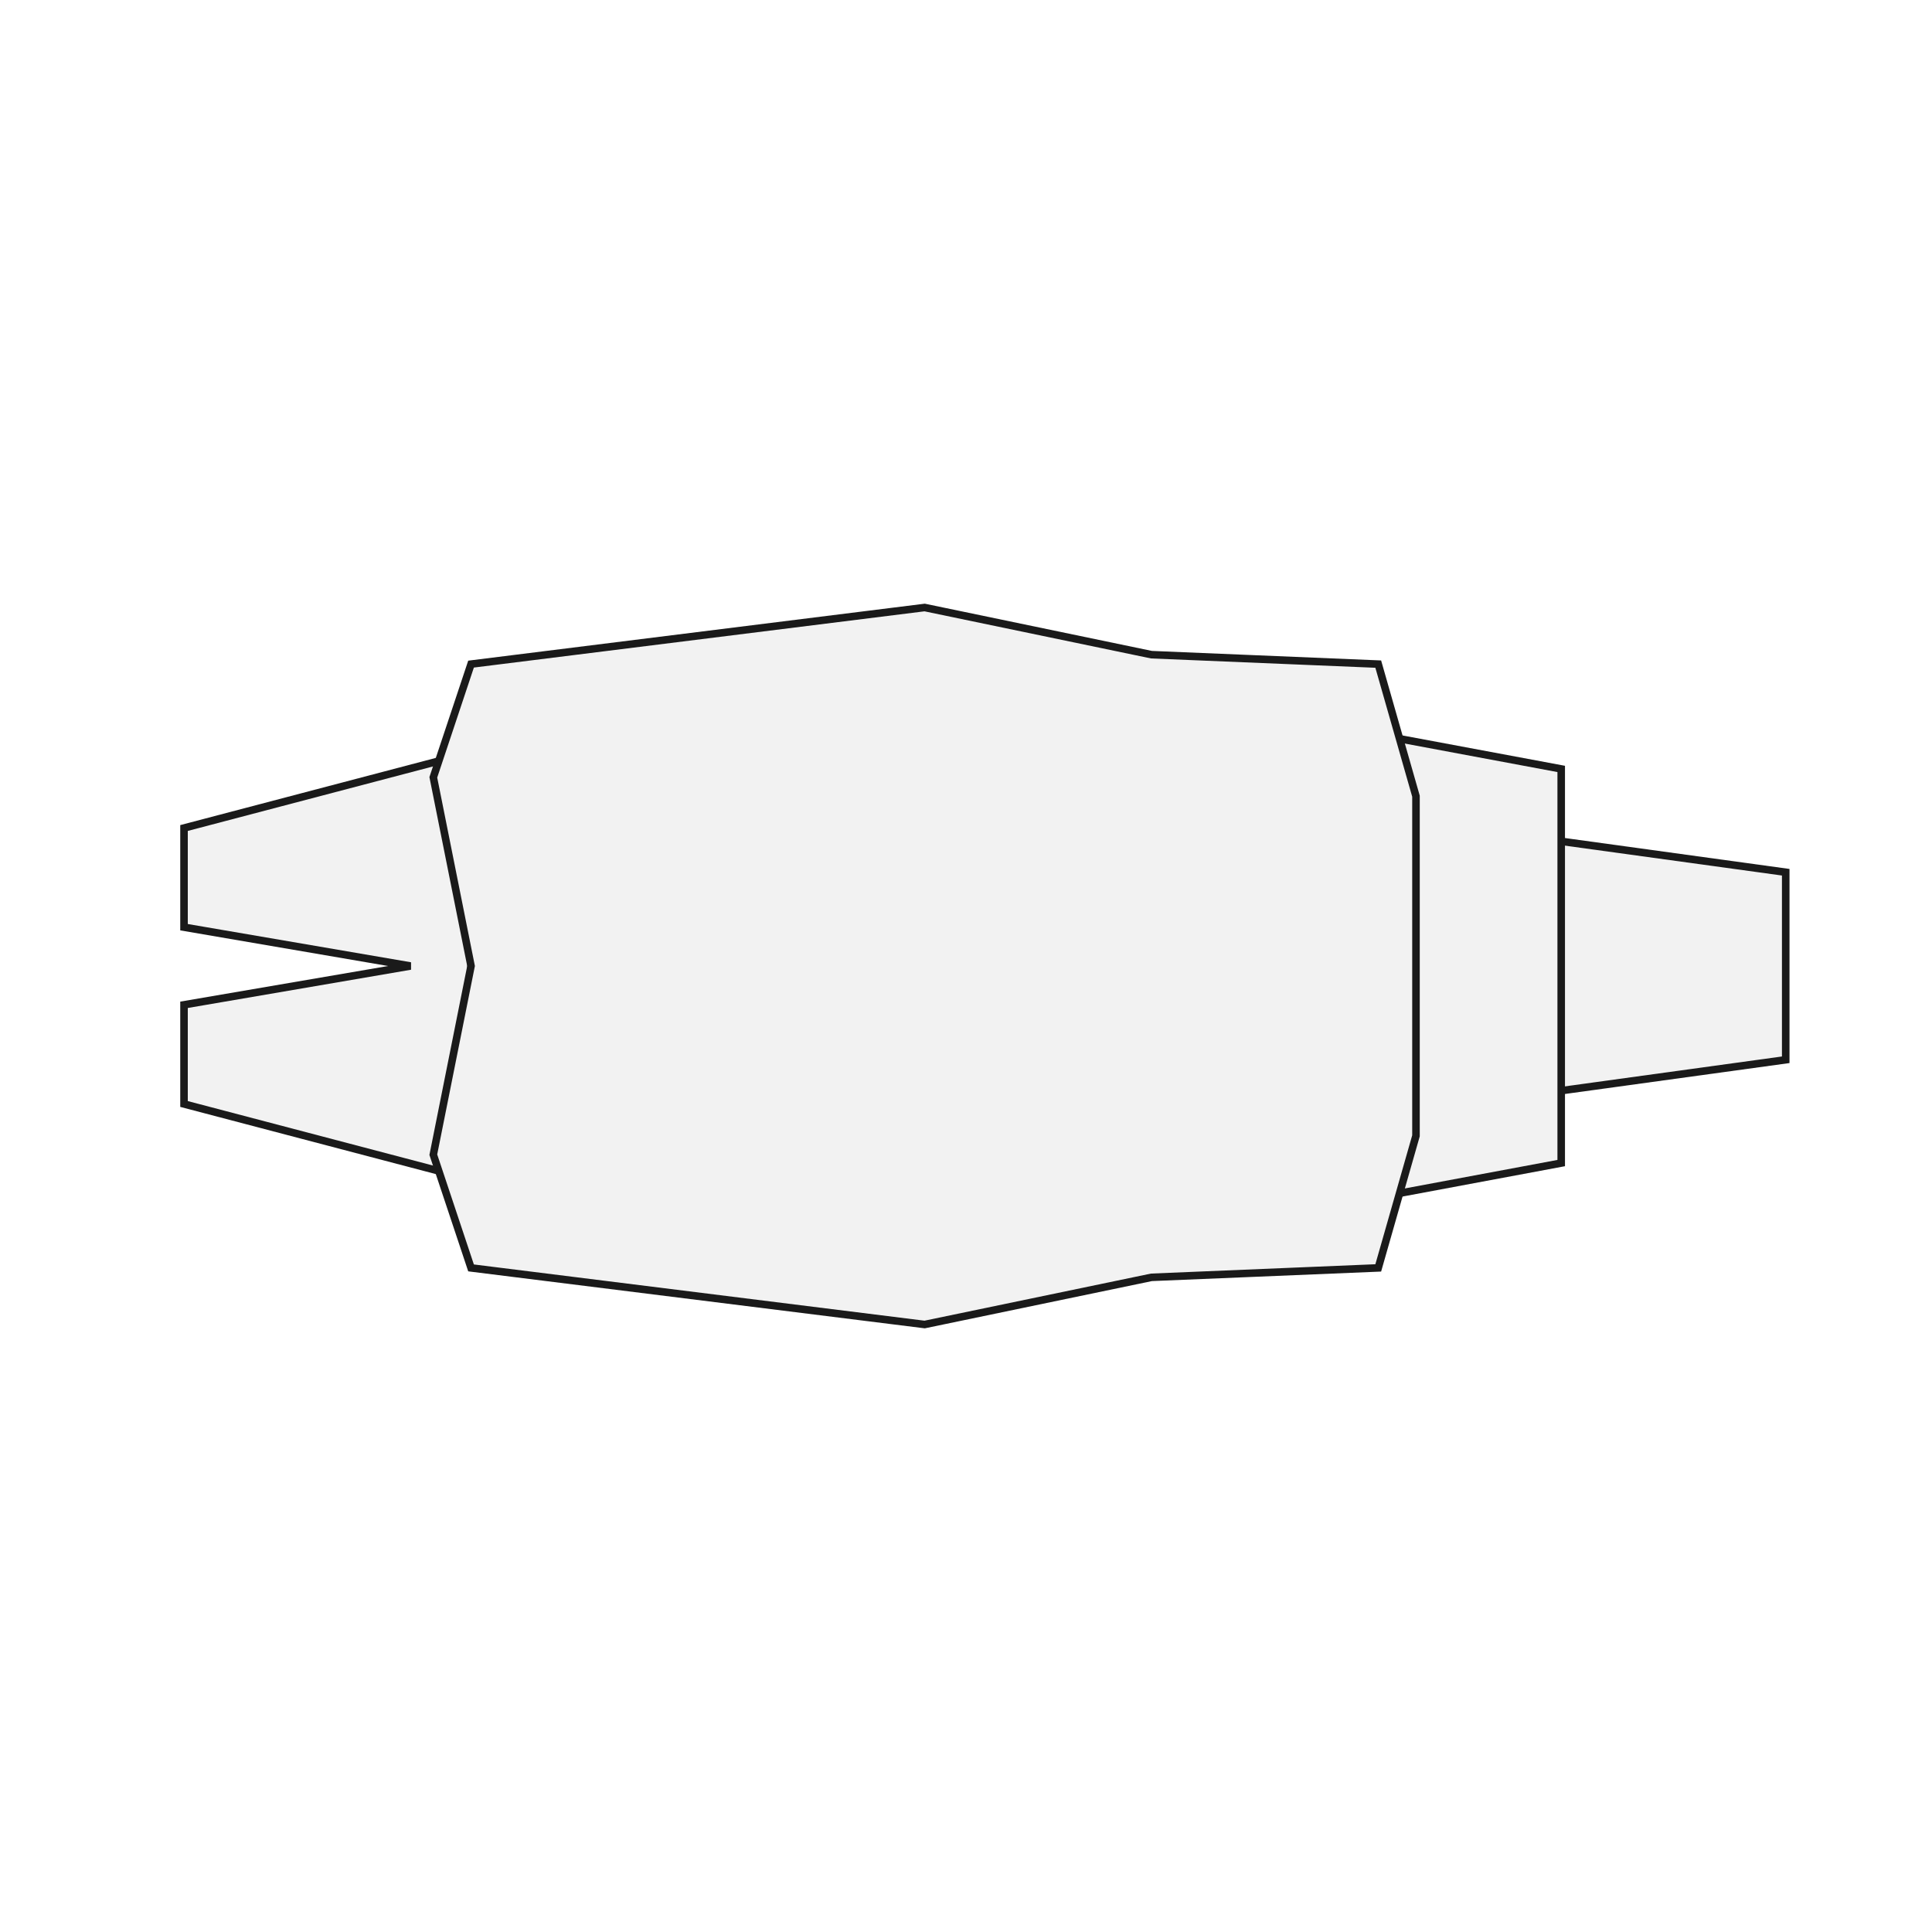
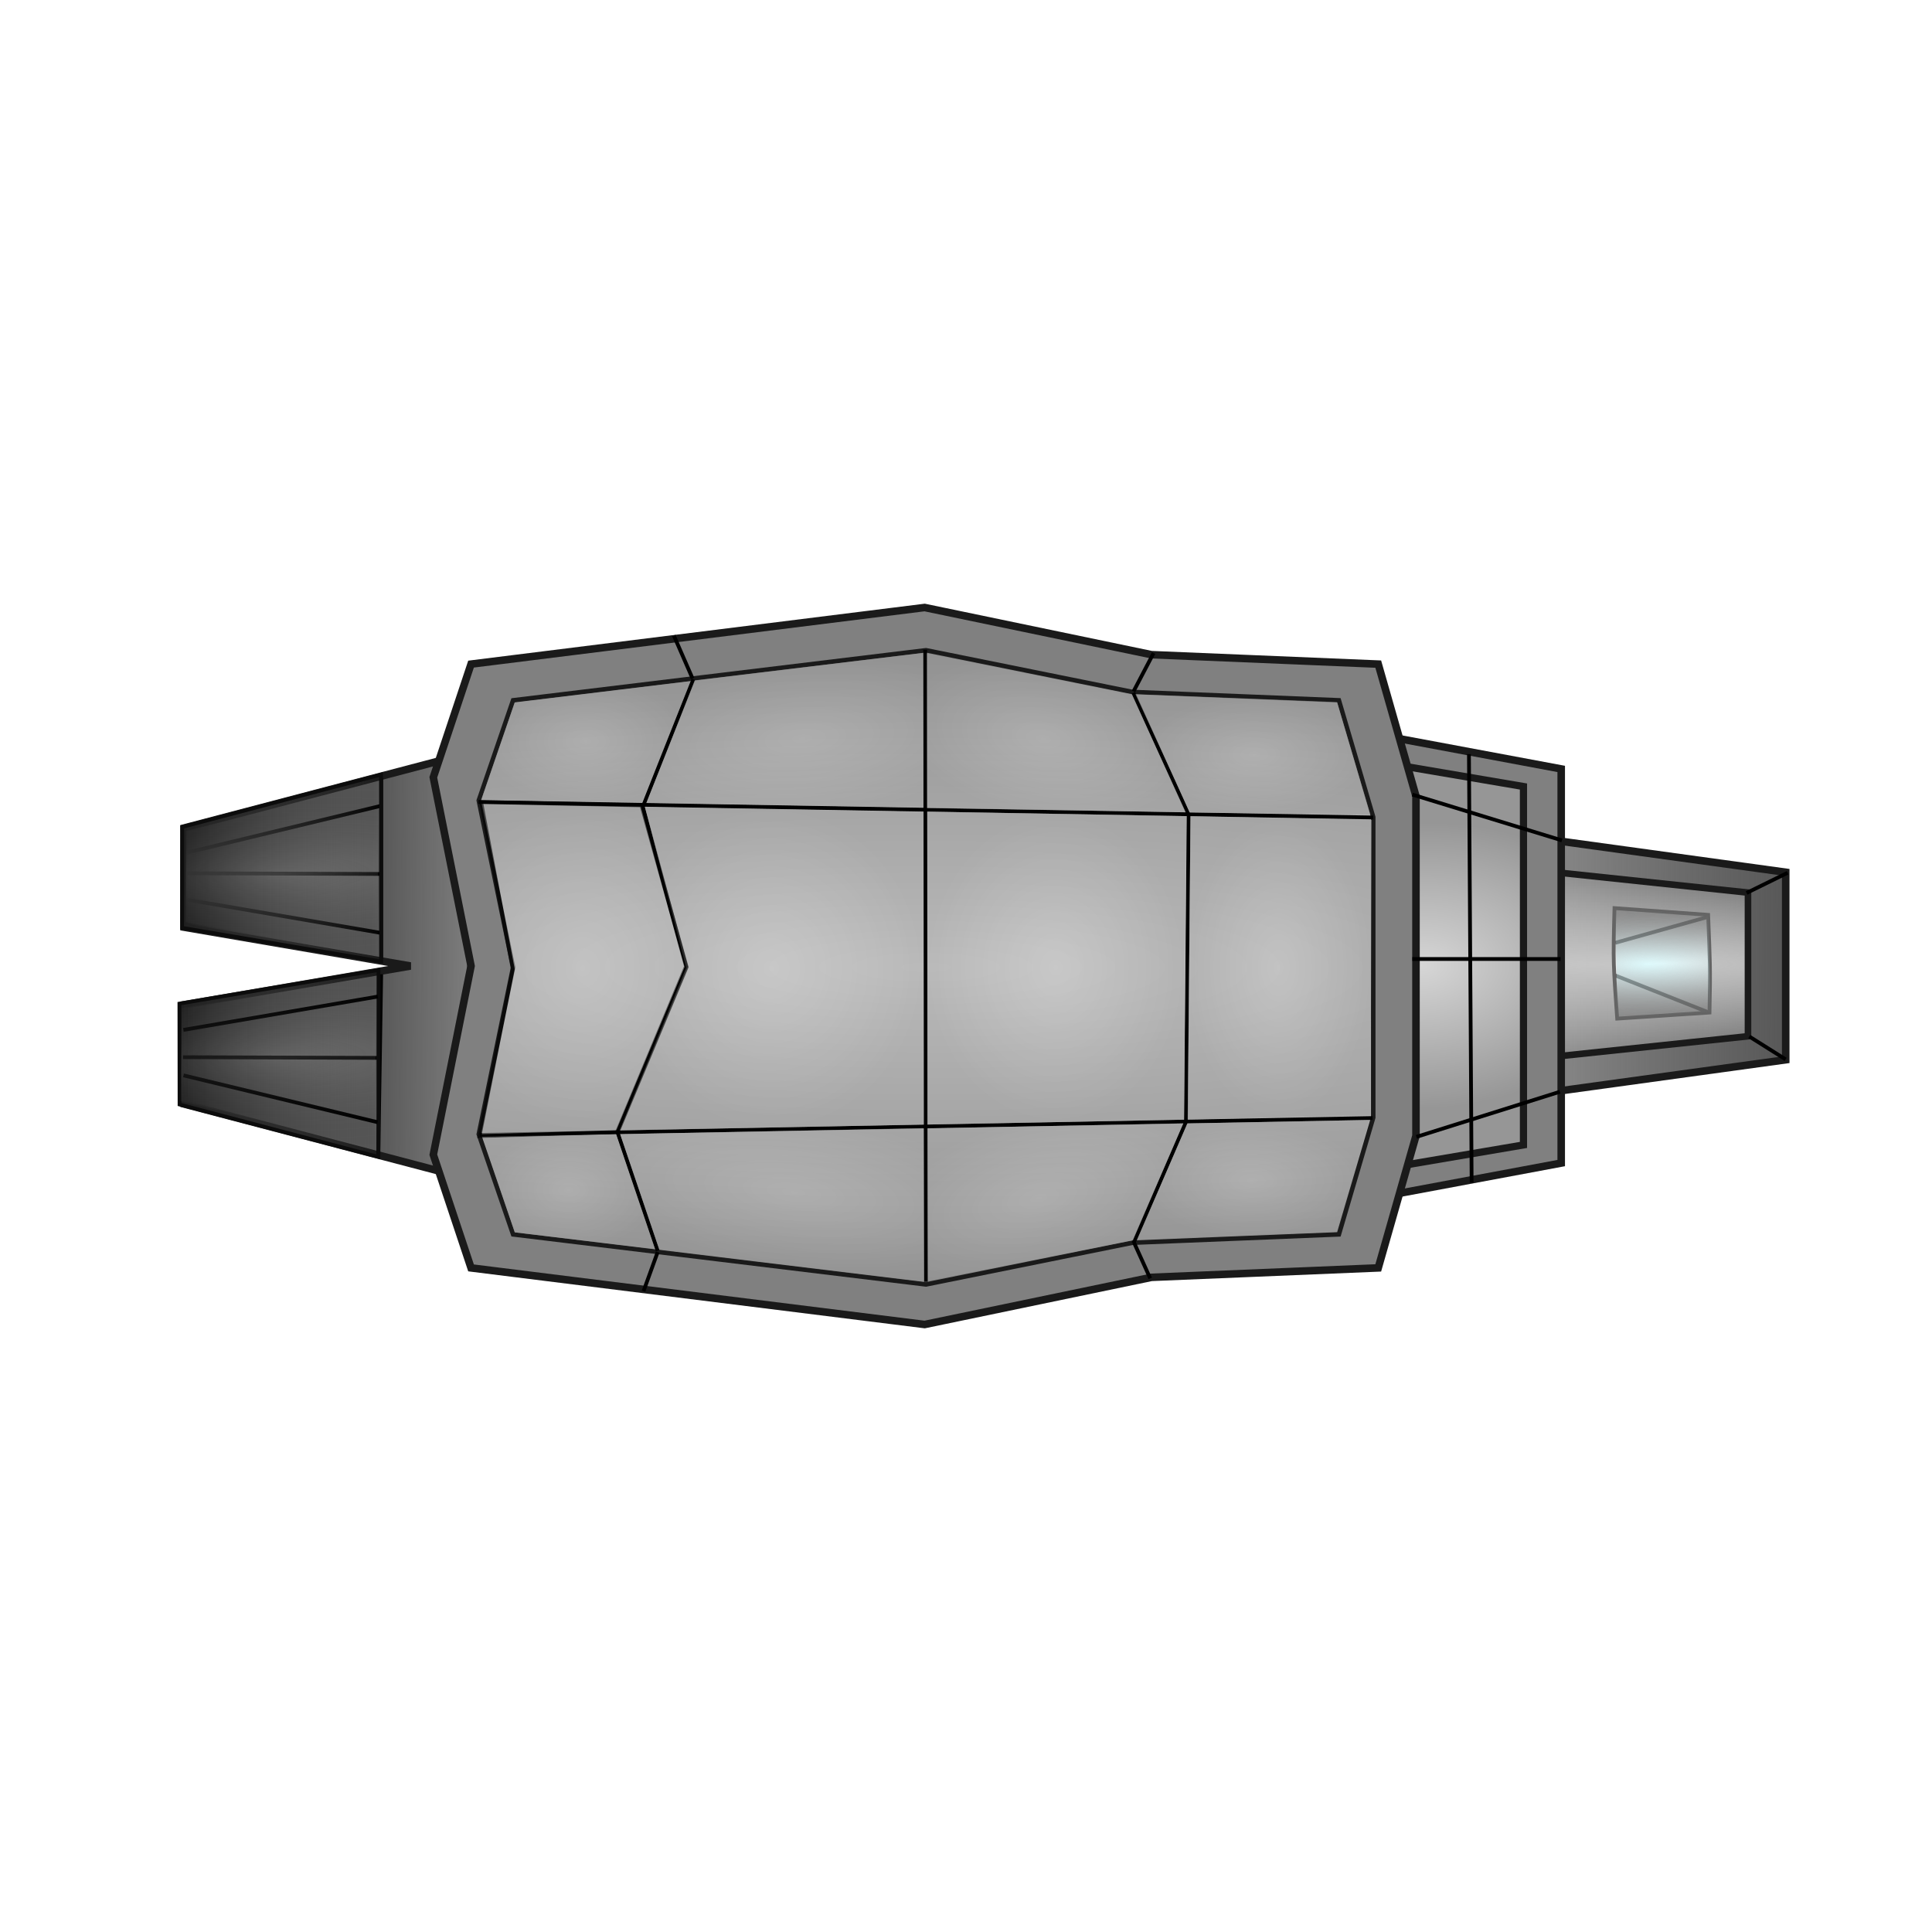
- <svg xmlns="http://www.w3.org/2000/svg" width="512" height="512" id="svg2" version="1.1">
-   <defs id="defs4" />
+ <svg xmlns="http://www.w3.org/2000/svg" xmlns:xlink="http://www.w3.org/1999/xlink" width="512" height="512" id="svg2" version="1.1">
+   <defs id="defs4">
+     <linearGradient id="linearGradient3923">
+       <stop style="stop-color:#c3f9fe;stop-opacity:0.513;" offset="0" id="stop3925" />
+       <stop style="stop-color:#808080;stop-opacity:0;" offset="1" id="stop3927" />
+     </linearGradient>
+     <linearGradient id="linearGradient3859">
+       <stop style="stop-color:#bababa;stop-opacity:1;" offset="0" id="stop3861" />
+       <stop style="stop-color:#9c9c9c;stop-opacity:1;" offset="1" id="stop3863" />
+     </linearGradient>
+     <linearGradient id="linearGradient5476">
+       <stop style="stop-color:#555555;stop-opacity:1;" offset="0" id="stop5478" />
+       <stop style="stop-color:#808080;stop-opacity:0;" offset="1" id="stop5480" />
+     </linearGradient>
+     <linearGradient id="linearGradient5466">
+       <stop id="stop5468" offset="0" style="stop-color:#ffffff;stop-opacity:1;" />
+       <stop id="stop5470" offset="1" style="stop-color:#000000;stop-opacity:0;" />
+     </linearGradient>
+     <linearGradient id="linearGradient5432">
+       <stop style="stop-color:#c6c6c6;stop-opacity:1;" offset="0" id="stop5434" />
+       <stop style="stop-color:#d8d8d8;stop-opacity:0;" offset="1" id="stop5436" />
+     </linearGradient>
+     <linearGradient id="linearGradient5416">
+       <stop style="stop-color:#d6d6d6;stop-opacity:1;" offset="0" id="stop5418" />
+       <stop style="stop-color:#969696;stop-opacity:1;" offset="1" id="stop5420" />
+     </linearGradient>
+     <linearGradient id="linearGradient5408">
+       <stop style="stop-color:#e4e4e4;stop-opacity:1;" offset="0" id="stop5410" />
+       <stop style="stop-color:#808080;stop-opacity:1;" offset="1" id="stop5412" />
+     </linearGradient>
+     <linearGradient id="linearGradient5402">
+       <stop id="stop5404" offset="0" style="stop-color:#4f4f4f;stop-opacity:1;" />
+       <stop id="stop5406" offset="1" style="stop-color:#000000;stop-opacity:0;" />
+     </linearGradient>
+     <linearGradient id="linearGradient3780">
+       <stop style="stop-color:#1f1f1f;stop-opacity:1;" offset="0" id="stop3782" />
+       <stop style="stop-color:#595959;stop-opacity:0;" offset="1" id="stop3784" />
+     </linearGradient>
+     <linearGradient xlink:href="#linearGradient3780" id="linearGradient5294" x1="206.143" y1="1033.637" x2="206.25" y2="981.137" gradientUnits="userSpaceOnUse" gradientTransform="translate(25.26786,-43.48214)" />
+     <linearGradient xlink:href="#linearGradient5402" id="linearGradient5366" x1="256.898" y1="549.609" x2="256.12" y2="729.614" gradientUnits="userSpaceOnUse" />
+     <radialGradient xlink:href="#linearGradient5408" id="radialGradient5414" cx="256.357" cy="793.284" fx="256.357" fy="793.284" r="84.934" gradientTransform="matrix(-0.9999987,-0.00163718,0.00840999,-5.136855,506.0424,4868.689)" gradientUnits="userSpaceOnUse" />
+     <radialGradient xlink:href="#linearGradient5432" id="radialGradient5438" cx="255.582" cy="611.763" fx="255.582" fy="611.763" r="27.572" gradientTransform="matrix(-0.9999979,0.0020594,-0.02747788,-13.34267,527.974,8773.788)" gradientUnits="userSpaceOnUse" />
+     <radialGradient xlink:href="#linearGradient5416" id="radialGradient5440" cx="255.927" cy="661.715" fx="255.927" fy="661.715" r="57.538" gradientTransform="matrix(-0.03480552,-0.9993941,0.6583602,-0.02292846,-170.8118,932.6591)" gradientUnits="userSpaceOnUse" />
+     <linearGradient xlink:href="#linearGradient5476" id="linearGradient5484" x1="255.884" y1="940.266" x2="257.253" y2="804.526" gradientUnits="userSpaceOnUse" />
+     <radialGradient xlink:href="#linearGradient5466" id="radialGradient5486" cx="255.301" cy="598.279" fx="255.301" fy="598.279" r="15.143" gradientTransform="matrix(1.589622,-0.02168062,0.1689087,12.38437,-251.5856,-6805.499)" gradientUnits="userSpaceOnUse" />
+     <radialGradient xlink:href="#linearGradient3859" id="radialGradient3865" cx="210.364" cy="312.903" fx="210.364" fy="312.903" r="41.411" gradientTransform="matrix(1.492917,0.1878217,-0.0639271,0.5081299,-83.68908,117.5241)" gradientUnits="userSpaceOnUse" />
+     <radialGradient xlink:href="#linearGradient3859" id="radialGradient3875" cx="204.43" cy="256.684" fx="204.43" fy="256.684" r="41.285" gradientTransform="matrix(1,0,0,1.064228,0,-16.48631)" gradientUnits="userSpaceOnUse" />
+     <radialGradient xlink:href="#linearGradient3859" id="radialGradient3887" cx="213.182" cy="196.815" fx="213.182" fy="196.815" r="37.911" gradientTransform="matrix(1.428639,-0.1271786,0.05045386,0.5667649,-101.9012,111.3145)" gradientUnits="userSpaceOnUse" />
+     <radialGradient xlink:href="#linearGradient3859" id="radialGradient3897" cx="155.268" cy="196.464" fx="155.268" fy="196.464" r="28.982" gradientTransform="matrix(1,0,0,0.6025877,0,78.07732)" gradientUnits="userSpaceOnUse" />
+     <radialGradient xlink:href="#linearGradient3859" id="radialGradient3907" cx="154.464" cy="256.554" fx="154.464" fy="256.554" r="28" gradientTransform="matrix(1.401928,-0.00901909,0.01022831,1.589891,-64.70763,-149.9454)" gradientUnits="userSpaceOnUse" />
+     <radialGradient xlink:href="#linearGradient3859" id="radialGradient3917" cx="150.714" cy="315.393" fx="150.714" fy="315.393" r="24.25" gradientTransform="matrix(1,0,0,0.675994,0,102.1892)" gradientUnits="userSpaceOnUse" />
+     <linearGradient xlink:href="#linearGradient3780" id="linearGradient3919" gradientUnits="userSpaceOnUse" gradientTransform="matrix(-1,0,0,1,486.583,-42.76786)" x1="206.143" y1="1033.637" x2="206.25" y2="981.137" />
+     <radialGradient xlink:href="#linearGradient3923" id="radialGradient3929" cx="436.512" cy="255.516" fx="436.512" fy="255.516" r="13.127" gradientTransform="matrix(3.46249,-0.0096191,0.00317892,1.144283,-1075.719,-32.63573)" gradientUnits="userSpaceOnUse" />
+     <radialGradient xlink:href="#linearGradient3859" id="radialGradient3939" cx="276.518" cy="196.88" fx="276.518" fy="196.88" r="35.411" gradientTransform="matrix(1.105883,0.1993055,-0.1052682,0.5840992,-8.553259,25.7305)" gradientUnits="userSpaceOnUse" />
+     <radialGradient xlink:href="#linearGradient3859" id="radialGradient3949" cx="279.812" cy="256.431" fx="279.812" fy="256.431" r="35.098" gradientTransform="matrix(1,0,0,1.201468,0,-51.66273)" gradientUnits="userSpaceOnUse" />
+     <radialGradient xlink:href="#linearGradient3859" id="radialGradient3959" cx="276.685" cy="315.333" fx="276.685" fy="315.333" r="34.593" gradientTransform="matrix(1.320051,-0.3045651,0.1411131,0.6116147,-134.4615,208.9646)" gradientUnits="userSpaceOnUse" />
+     <radialGradient xlink:href="#linearGradient3859" id="radialGradient3971" cx="332.411" cy="199.946" fx="332.411" fy="199.946" r="31.518" gradientTransform="matrix(1,0,0,0.5070821,0,98.55718)" gradientUnits="userSpaceOnUse" />
+     <radialGradient xlink:href="#linearGradient3859" id="radialGradient3981" cx="338.839" cy="256.464" fx="338.839" fy="256.464" r="25.232" gradientTransform="matrix(1,0,0,1.626327,0,-160.6305)" gradientUnits="userSpaceOnUse" />
+     <radialGradient xlink:href="#linearGradient3859" id="radialGradient3991" cx="331.786" cy="312.893" fx="331.786" fy="312.893" r="30.893" gradientTransform="matrix(1,0,0,0.5086705,0,153.7335)" gradientUnits="userSpaceOnUse" />
+     <radialGradient xlink:href="#linearGradient5466" id="radialGradient4008" cx="179.14" cy="976.54" fx="179.14" fy="976.54" r="25.261" gradientTransform="matrix(-0.9996561,0.02622425,-0.1299606,-4.954039,537.5835,5797.014)" gradientUnits="userSpaceOnUse" />
+     <radialGradient xlink:href="#linearGradient5466" id="radialGradient4012" gradientUnits="userSpaceOnUse" gradientTransform="matrix(-0.9996561,0.02622425,-0.1299606,-4.954039,585.9763,5798.085)" cx="179.14" cy="976.54" fx="179.14" fy="976.54" r="25.261" />
+   </defs>
  <g id="layer1" transform="translate(0,-540.3622)">
    <g id="g3762" transform="matrix(0,1,-1,0,1038.682,540.3622)">
-       <path id="rect3750" d="m 231.15,565.448 49.701,0 10,72.629 -69.701,0 z" style="color:#000000;fill:#f2f2f2;stroke:#1a1a1a;stroke-width:2;stroke-linecap:butt;stroke-linejoin:miter;stroke-miterlimit:4;stroke-opacity:1;stroke-dashoffset:0;marker:none;visibility:visible;display:inline;overflow:visible;enable-background:accumulate" />
-       <path id="rect3752" d="m 203.774,624.946 104.452,0 10,53.538 -124.452,0 z" style="color:#000000;fill:#f2f2f2;stroke:#1a1a1a;stroke-width:2;stroke-linecap:butt;stroke-linejoin:miter;stroke-miterlimit:4;stroke-opacity:1;stroke-dashoffset:0;marker:none;visibility:visible;display:inline;overflow:visible;enable-background:accumulate" />
-       <path id="rect3756" d="m 199.431,913.849 113.137,0 -20,76.066 -26.284,0 -10.284,-60 -10.284,60 -26.284,0 z" style="color:#000000;fill:#f2f2f2;stroke:#1a1a1a;stroke-width:2;stroke-linecap:butt;stroke-linejoin:miter;stroke-miterlimit:4;stroke-opacity:1;stroke-dashoffset:0;marker:none;visibility:visible;display:inline;overflow:visible;enable-background:accumulate" />
-       <path id="rect3754" d="m 175.995,673.433 35.003,-10 45.003,0 45.003,0 35.003,10 2.5,60.104 12.5,60.104 -7.5,60.104 -7.5,60.104 -30.003,10 -50.003,-10 -50.003,10 -30.003,-10 -7.5,-60.104 -7.5,-60.104 12.5,-60.104 z" style="color:#000000;fill:#f2f2f2;stroke:#1a1a1a;stroke-width:2;stroke-linecap:butt;stroke-linejoin:miter;stroke-miterlimit:4;stroke-opacity:1;stroke-dashoffset:0;marker:none;visibility:visible;display:inline;overflow:visible;enable-background:accumulate" />
+       <path id="rect3756" d="m 199.431,913.849 113.137,0 -20,76.066 -26.284,0 -10.284,-60 -10.284,60 -26.284,0 z" style="color:#000000;fill:url(#linearGradient5484);stroke:#1a1a1a;stroke-width:2;stroke-linecap:butt;stroke-linejoin:miter;stroke-miterlimit:4;stroke-opacity:1;stroke-dashoffset:0;marker:none;visibility:visible;display:inline;overflow:visible;enable-background:accumulate;fill-opacity:1" />
+       <path id="rect3750" d="m 231.15,565.448 49.701,0 10,72.629 -69.701,0 z" style="color:#000000;fill:url(#linearGradient5366);stroke:#1a1a1a;stroke-width:2;stroke-linecap:butt;stroke-linejoin:miter;stroke-miterlimit:4;stroke-opacity:1;stroke-dashoffset:0;marker:none;visibility:visible;display:inline;overflow:visible;enable-background:accumulate;fill-opacity:1" />
+       <path style="color:#000000;fill:url(#radialGradient5438);stroke:#1a1a1a;stroke-width:1.75;stroke-linecap:butt;stroke-linejoin:miter;stroke-miterlimit:4;stroke-opacity:1;stroke-dashoffset:0;marker:none;visibility:visible;display:inline;overflow:visible;enable-background:accumulate;fill-opacity:1" d="m 236.546,575.448 38.072,0 7.66,72.629 -53.393,0 z" id="path3771" />
+       <path id="rect3752" d="m 203.774,624.946 104.452,0 10,53.538 -124.452,0 z" style="color:#000000;fill:#808080;stroke:#1a1a1a;stroke-width:2;stroke-linecap:butt;stroke-linejoin:miter;stroke-miterlimit:4;stroke-opacity:1;stroke-dashoffset:0;marker:none;visibility:visible;display:inline;overflow:visible;enable-background:accumulate;fill-opacity:1" />
+       <path style="color:#000000;fill:url(#radialGradient5440);stroke:#1a1a1a;stroke-width:1.907;stroke-linecap:butt;stroke-linejoin:miter;stroke-miterlimit:4;stroke-opacity:1;stroke-dashoffset:0;marker:none;visibility:visible;display:inline;overflow:visible;enable-background:accumulate;fill-opacity:1.0" d="m 208.436,634.946 94.982,0 9.093,53.538 -113.169,0 z" id="path3773" />
+       <path style="fill:none;stroke:#000000;stroke-width:1px;stroke-linecap:butt;stroke-linejoin:miter;stroke-opacity:1" d="m 473.75,231.286 -10.893,5.357" id="path3802" transform="matrix(0,-1,1,0,0,1038.682)" />
+       <path id="rect3754" d="m 175.995,673.433 35.003,-10 45.003,0 45.003,0 35.003,10 2.5,60.104 12.5,60.104 -7.5,60.104 -7.5,60.104 -30.003,10 -50.003,-10 -50.003,10 -30.003,-10 -7.5,-60.104 -7.5,-60.104 12.5,-60.104 z" style="color:#000000;fill:#808080;stroke:#1a1a1a;stroke-width:2;stroke-linecap:butt;stroke-linejoin:miter;stroke-miterlimit:4;stroke-opacity:1;stroke-dashoffset:0;marker:none;visibility:visible;display:inline;overflow:visible;enable-background:accumulate;fill-opacity:1" />
+       <path style="color:#000000;fill:url(#radialGradient5414);stroke:#1a1a1a;stroke-width:1.195;stroke-linecap:butt;stroke-linejoin:miter;stroke-miterlimit:4;stroke-opacity:1;stroke-dashoffset:0;marker:none;visibility:visible;display:inline;overflow:visible;enable-background:accumulate;fill-opacity:1;stroke-dasharray:none" d="m 185.589,683.862 30.961,-9.103 39.807,0 39.807,0 30.961,9.103 2.211,54.711 11.057,54.711 -6.634,54.711 -6.634,54.711 -26.539,9.103 -44.23,-9.103 -44.23,9.103 -26.539,-9.103 -6.634,-54.711 -6.634,-54.711 11.057,-54.711 z" id="use2987" />
+       <path style="fill:none;stroke:#000000;stroke-width:1px;stroke-linecap:butt;stroke-linejoin:miter;stroke-opacity:1" d="m 101.015,206.176 0,47.982" id="path3761" transform="matrix(0,-1,1,0,0,1038.682)" />
+       <path style="fill:none;stroke:#000000;stroke-width:1px;stroke-linecap:butt;stroke-linejoin:miter;stroke-opacity:1" d="m 101.015,258.199 -0.758,47.982" id="path3763" transform="matrix(0,-1,1,0,0,1038.682)" />
+       <path style="fill:none;stroke:#000000;stroke-width:1px;stroke-linecap:butt;stroke-linejoin:miter;stroke-opacity:1" d="M 101.071,213.518 49.643,225.929" id="path3765" transform="matrix(0,-1,1,0,0,1038.682)" />
+       <path style="fill:none;stroke:#000000;stroke-width:1px;stroke-linecap:butt;stroke-linejoin:miter;stroke-opacity:1" d="m 231.607,937.7 -0.179,51.339" id="path3767" />
+       <path style="fill:none;stroke:#000000;stroke-width:1px;stroke-linecap:butt;stroke-linejoin:miter;stroke-opacity:1" d="m 247.179,938.057 -8.839,51.518" id="path3769" />
+       <path style="fill:url(#radialGradient5486);fill-opacity:1.0;stroke:#646464;stroke-width:1px;stroke-linecap:butt;stroke-linejoin:miter;stroke-opacity:1" d="m 240.658,610.825 1.786,-24.821 c 12.917,-0.476 12.946,-0.625 25.893,-0.357 l 1.607,24.464 c -14.291,0.989 -14.452,1.131 -29.286,0.714 z" id="path3778" />
+       <path style="fill:none;stroke:#000000;stroke-width:1px;stroke-linecap:butt;stroke-linejoin:miter;stroke-opacity:1" d="m 413.571,254.143 -39.286,1e-5" id="path3792" transform="matrix(0,-1,1,0,0,1038.682)" />
+       <path style="fill:none;stroke:#000000;stroke-width:1px;stroke-linecap:butt;stroke-linejoin:miter;stroke-opacity:1" d="M 389.286,199.857 390,313.429" id="path3794" transform="matrix(0,-1,1,0,0,1038.682)" />
+       <path style="fill:none;stroke:#000000;stroke-width:1px;stroke-linecap:butt;stroke-linejoin:miter;stroke-opacity:1" d="m 413.393,289.321 -38.036,11.964" id="path3796" transform="matrix(0,-1,1,0,0,1038.682)" />
+       <path style="fill:none;stroke:#000000;stroke-width:1px;stroke-linecap:butt;stroke-linejoin:miter;stroke-opacity:1" d="M 413.929,222.714 374.286,210.571" id="path3798" transform="matrix(0,-1,1,0,0,1038.682)" />
+       <path style="fill:none;stroke:#000000;stroke-width:1px;stroke-linecap:butt;stroke-linejoin:miter;stroke-opacity:1" d="m 463.571,274.679 9.643,6.071" id="path3800" transform="matrix(0,-1,1,0,0,1038.682)" />
+       <path style="fill:none;stroke:#646464;stroke-width:1px;stroke-linecap:butt;stroke-linejoin:miter;stroke-opacity:1" d="m 428.036,249.857 24.286,-6.786" id="path3804" transform="matrix(0,-1,1,0,0,1038.682)" />
+       <path style="fill:none;stroke:#646464;stroke-width:1px;stroke-linecap:butt;stroke-linejoin:miter;stroke-opacity:1" d="M 427.857,258.429 452.679,268.25" id="path3806" transform="matrix(0,-1,1,0,0,1038.682)" />
+       <path style="fill:none;stroke:#000000;stroke-width:1px;stroke-linecap:butt;stroke-linejoin:miter;stroke-opacity:1" d="m 126.786,212.536 237.143,4.107" id="path5314" transform="matrix(0,-1,1,0,0,1038.682)" />
+       <path style="fill:none;stroke:#000000;stroke-width:1px;stroke-linecap:butt;stroke-linejoin:miter;stroke-opacity:1" d="M 127.143,300.75 363.75,296.286" id="path5316" transform="matrix(0,-1,1,0,0,1038.682)" />
+       <path style="fill:none;stroke:#000000;stroke-width:1px;stroke-linecap:butt;stroke-linejoin:miter;stroke-opacity:1" d="m 245.179,172.179 0.179,167.5" id="path5318" transform="matrix(0,-1,1,0,0,1038.682)" />
+       <path style="fill:none;stroke:#000000;stroke-width:1px;stroke-linecap:butt;stroke-linejoin:miter;stroke-opacity:1" d="M 300.357,183.607 315,215.929 314.286,297.357 300.357,329.5" id="path5320" transform="matrix(0,-1,1,0,0,1038.682)" />
+       <path style="fill:none;stroke:#000000;stroke-width:1px;stroke-linecap:butt;stroke-linejoin:miter;stroke-opacity:1" d="m 183.75,180.036 -13.393,33.75 11.429,42.321 -18.214,43.75 10.714,31.607" id="path5322" transform="matrix(0,-1,1,0,0,1038.682)" />
+       <path style="fill:none;stroke:#000000;stroke-width:1px;stroke-linecap:butt;stroke-linejoin:miter;stroke-opacity:1" d="m 300.4,183.219 5.314,-10.148" id="path5324" transform="matrix(0,-1,1,0,0,1038.682)" />
+       <path style="fill:none;stroke:#000000;stroke-width:1px;stroke-linecap:butt;stroke-linejoin:miter;stroke-opacity:1" d="m 300.536,329.321 4.286,9.464" id="path5326" transform="matrix(0,-1,1,0,0,1038.682)" />
+       <path id="path5442" d="m 292.703,991.099 13.876,-52.7 -49.523,-0.026 8.907,52.763 z" style="fill:url(#linearGradient3919);fill-opacity:1;stroke:#0c0c0c;stroke-width:1px;stroke-linecap:butt;stroke-linejoin:miter;stroke-opacity:1" />
+       <path id="path5446" d="m 297.397,938.621 -12.411,51.429" style="fill:none;stroke:#000000;stroke-width:1px;stroke-linecap:butt;stroke-linejoin:miter;stroke-opacity:1" />
+       <path id="path5448" d="m 280.347,938.836 -0.179,51.339" style="fill:none;stroke:#000000;stroke-width:1px;stroke-linecap:butt;stroke-linejoin:miter;stroke-opacity:1" />
+       <path id="path5450" d="m 264.098,938.562 8.839,51.518" style="fill:none;stroke:#000000;stroke-width:1px;stroke-linecap:butt;stroke-linejoin:miter;stroke-opacity:1" />
+       <path style="fill:none;stroke:#000000;stroke-width:1px;stroke-linecap:butt;stroke-linejoin:miter;stroke-opacity:1" d="m 183.53,179.794 -4.959,-11.365" id="path5452" transform="matrix(0,-1,1,0,0,1038.682)" />
+       <path style="fill:none;stroke:#000000;stroke-width:1px;stroke-linecap:butt;stroke-linejoin:miter;stroke-opacity:1" d="m 174.286,331.821 -3.75,10.357" id="path5454" transform="matrix(0,-1,1,0,0,1038.682)" />
+       <path style="opacity:0.6;fill:url(#radialGradient3865);fill-opacity:1;stroke:#000000;stroke-width:0;stroke-linecap:butt;stroke-linejoin:miter;stroke-miterlimit:4;stroke-opacity:1;stroke-dasharray:none" d="m 164.404,300.567 80.335,-1.605 0.193,40.702 -70.204,-8.543 z" id="path3857" transform="matrix(0,-1,1,0,0,1038.682)" />
+       <path style="opacity:0.6;fill:url(#radialGradient3875);fill-opacity:1;stroke:#000000;stroke-width:0;stroke-linecap:butt;stroke-linejoin:miter;stroke-miterlimit:4;stroke-opacity:0;stroke-dasharray:none" d="m 170.94,213.872 10.887,42.559 -17.647,43.153 80.603,-1.574 -0.015,-82.861 z" id="path3867" transform="matrix(0,-1,1,0,0,1038.682)" />
+       <path style="opacity:0.6;fill:url(#radialGradient3887);fill-opacity:1;stroke:#000000;stroke-width:0;stroke-linecap:butt;stroke-linejoin:miter;stroke-miterlimit:4;stroke-opacity:1;stroke-dasharray:none" d="m 184.107,180.304 60.536,-7.277 0.089,40.982 -73.393,-1.25 z" id="path3879" transform="matrix(0,-1,1,0,0,1038.682)" />
+       <path style="opacity:0.6;fill:url(#radialGradient3897);fill-opacity:1;stroke:#000000;stroke-width:0;stroke-linecap:butt;stroke-linejoin:miter;stroke-miterlimit:4;stroke-opacity:1;stroke-dasharray:none" d="M 136.384,186.196 182.991,180.527 170.134,212.625 127.5,212 z" id="path3889" transform="matrix(0,-1,1,0,0,1038.682)" />
+       <path style="fill:url(#radialGradient3907);fill-opacity:1;stroke:#000000;stroke-width:1px;stroke-linecap:butt;stroke-linejoin:miter;stroke-opacity:1;opacity:0.6" d="m 127.5,212.536 42.5,0.893 11.964,42.857 -18.281,43.728 -36.607,1.071 8.817,-44.263 z" id="path3899" transform="matrix(0,-1,1,0,0,1038.682)" />
+       <path style="opacity:0.6;fill:url(#radialGradient3917);fill-opacity:1;stroke:#000000;stroke-width:0;stroke-linecap:butt;stroke-linejoin:miter;stroke-miterlimit:4;stroke-opacity:1;stroke-dasharray:none" d="m 127.946,301.554 35.29,-0.96 10.335,30.424 -37.143,-4.42 -8.482,-25.134" id="path3909" transform="matrix(0,-1,1,0,0,1038.682)" />
+       <path style="fill:url(#radialGradient3929);stroke:#000000;stroke-width:0;stroke-linecap:butt;stroke-linejoin:miter;stroke-opacity:1;fill-opacity:1;stroke-miterlimit:4;stroke-dasharray:none" d="m 428.052,240.774 24.622,1.515 0.631,25.885 -24.622,1.641 z" id="path3921" transform="matrix(0,-1,1,0,0,1038.682)" />
+       <path style="fill:url(#radialGradient3939);fill-opacity:1;stroke:#000000;stroke-width:0;stroke-linecap:butt;stroke-linejoin:miter;stroke-miterlimit:4;stroke-opacity:1;stroke-dasharray:none;opacity:0.6" d="m 245.651,173.126 54.253,10.925 14.338,31.183 -68.559,-1.071 z" id="path3931" transform="matrix(0,-1,1,0,0,1038.682)" />
+       <path style="opacity:0.6;fill:url(#radialGradient3949);fill-opacity:1;stroke:#000000;stroke-width:0;stroke-linecap:butt;stroke-linejoin:miter;stroke-miterlimit:4;stroke-opacity:1;stroke-dasharray:none" d="m 245.75,215.075 68.66,1.203 -0.639,80.441 -68.021,1.292 z" id="path3941" transform="matrix(0,-1,1,0,0,1038.682)" />
+       <path style="opacity:0.6;fill:url(#radialGradient3959);fill-opacity:1;stroke:#000000;stroke-width:0;stroke-linecap:butt;stroke-linejoin:miter;stroke-miterlimit:4;stroke-opacity:1;stroke-dasharray:none" d="m 245.794,299.052 67.77,-1.367 -13.295,30.973 -54.354,10.829 z" id="path3951" transform="matrix(0,-1,1,0,0,1038.682)" />
+       <path style="opacity:0.6;fill:url(#radialGradient3971);fill-opacity:1;stroke:#000000;stroke-width:0;stroke-linecap:butt;stroke-linejoin:miter;stroke-miterlimit:4;stroke-opacity:1;stroke-dasharray:none" d="m 300.893,183.964 53.445,2.101 8.833,29.8 -47.825,-0.547 z" id="path3963" transform="matrix(0,-1,1,0,0,1038.682)" />
+       <path style="opacity:0.6;fill:url(#radialGradient3981);fill-opacity:1;stroke:#000000;stroke-width:0;stroke-linecap:butt;stroke-linejoin:miter;stroke-miterlimit:4;stroke-opacity:1;stroke-dasharray:none" d="m 315.483,216.307 48.025,0.956 -0.305,78.276 -48.465,1.145 z" id="path3973" transform="matrix(0,-1,1,0,0,1038.682)" />
+       <path style="opacity:0.6;fill:url(#radialGradient3991);fill-opacity:1;stroke:#000000;stroke-width:0;stroke-linecap:butt;stroke-linejoin:miter;stroke-miterlimit:4;stroke-opacity:1;stroke-dasharray:none" d="m 314.675,297.725 -13.277,30.819 52.834,-2.101 8.7,-29.643 z" id="path3983" transform="matrix(0,-1,1,0,0,1038.682)" />
+       <path style="fill:url(#linearGradient5294);fill-opacity:1.0;stroke:#0c0c0c;stroke-width:1px;stroke-linecap:butt;stroke-linejoin:miter;stroke-opacity:1" d="m 219.147,990.385 -13.876,-52.7 49.523,-0.026 -8.907,52.763 z" id="path3808" />
+       <path id="path4004" d="m 220.173,989.347 -13.162,-51.004 46.309,0.242 -8.907,50.888 z" style="opacity:0.14;fill:url(#radialGradient4008);fill-opacity:1;stroke:#0c0c0c;stroke-width:0;stroke-linecap:butt;stroke-linejoin:miter;stroke-miterlimit:4;stroke-opacity:1;stroke-dasharray:none" />
+       <path style="opacity:0.14;fill:url(#radialGradient4012);fill-opacity:1;stroke:#0c0c0c;stroke-width:0;stroke-linecap:butt;stroke-linejoin:miter;stroke-miterlimit:4;stroke-opacity:1;stroke-dasharray:none" d="m 267.137,990.508 -8.698,-51.54 45.952,0.331 -12.568,51.513 z" id="path4010" />
    </g>
  </g>
</svg>
